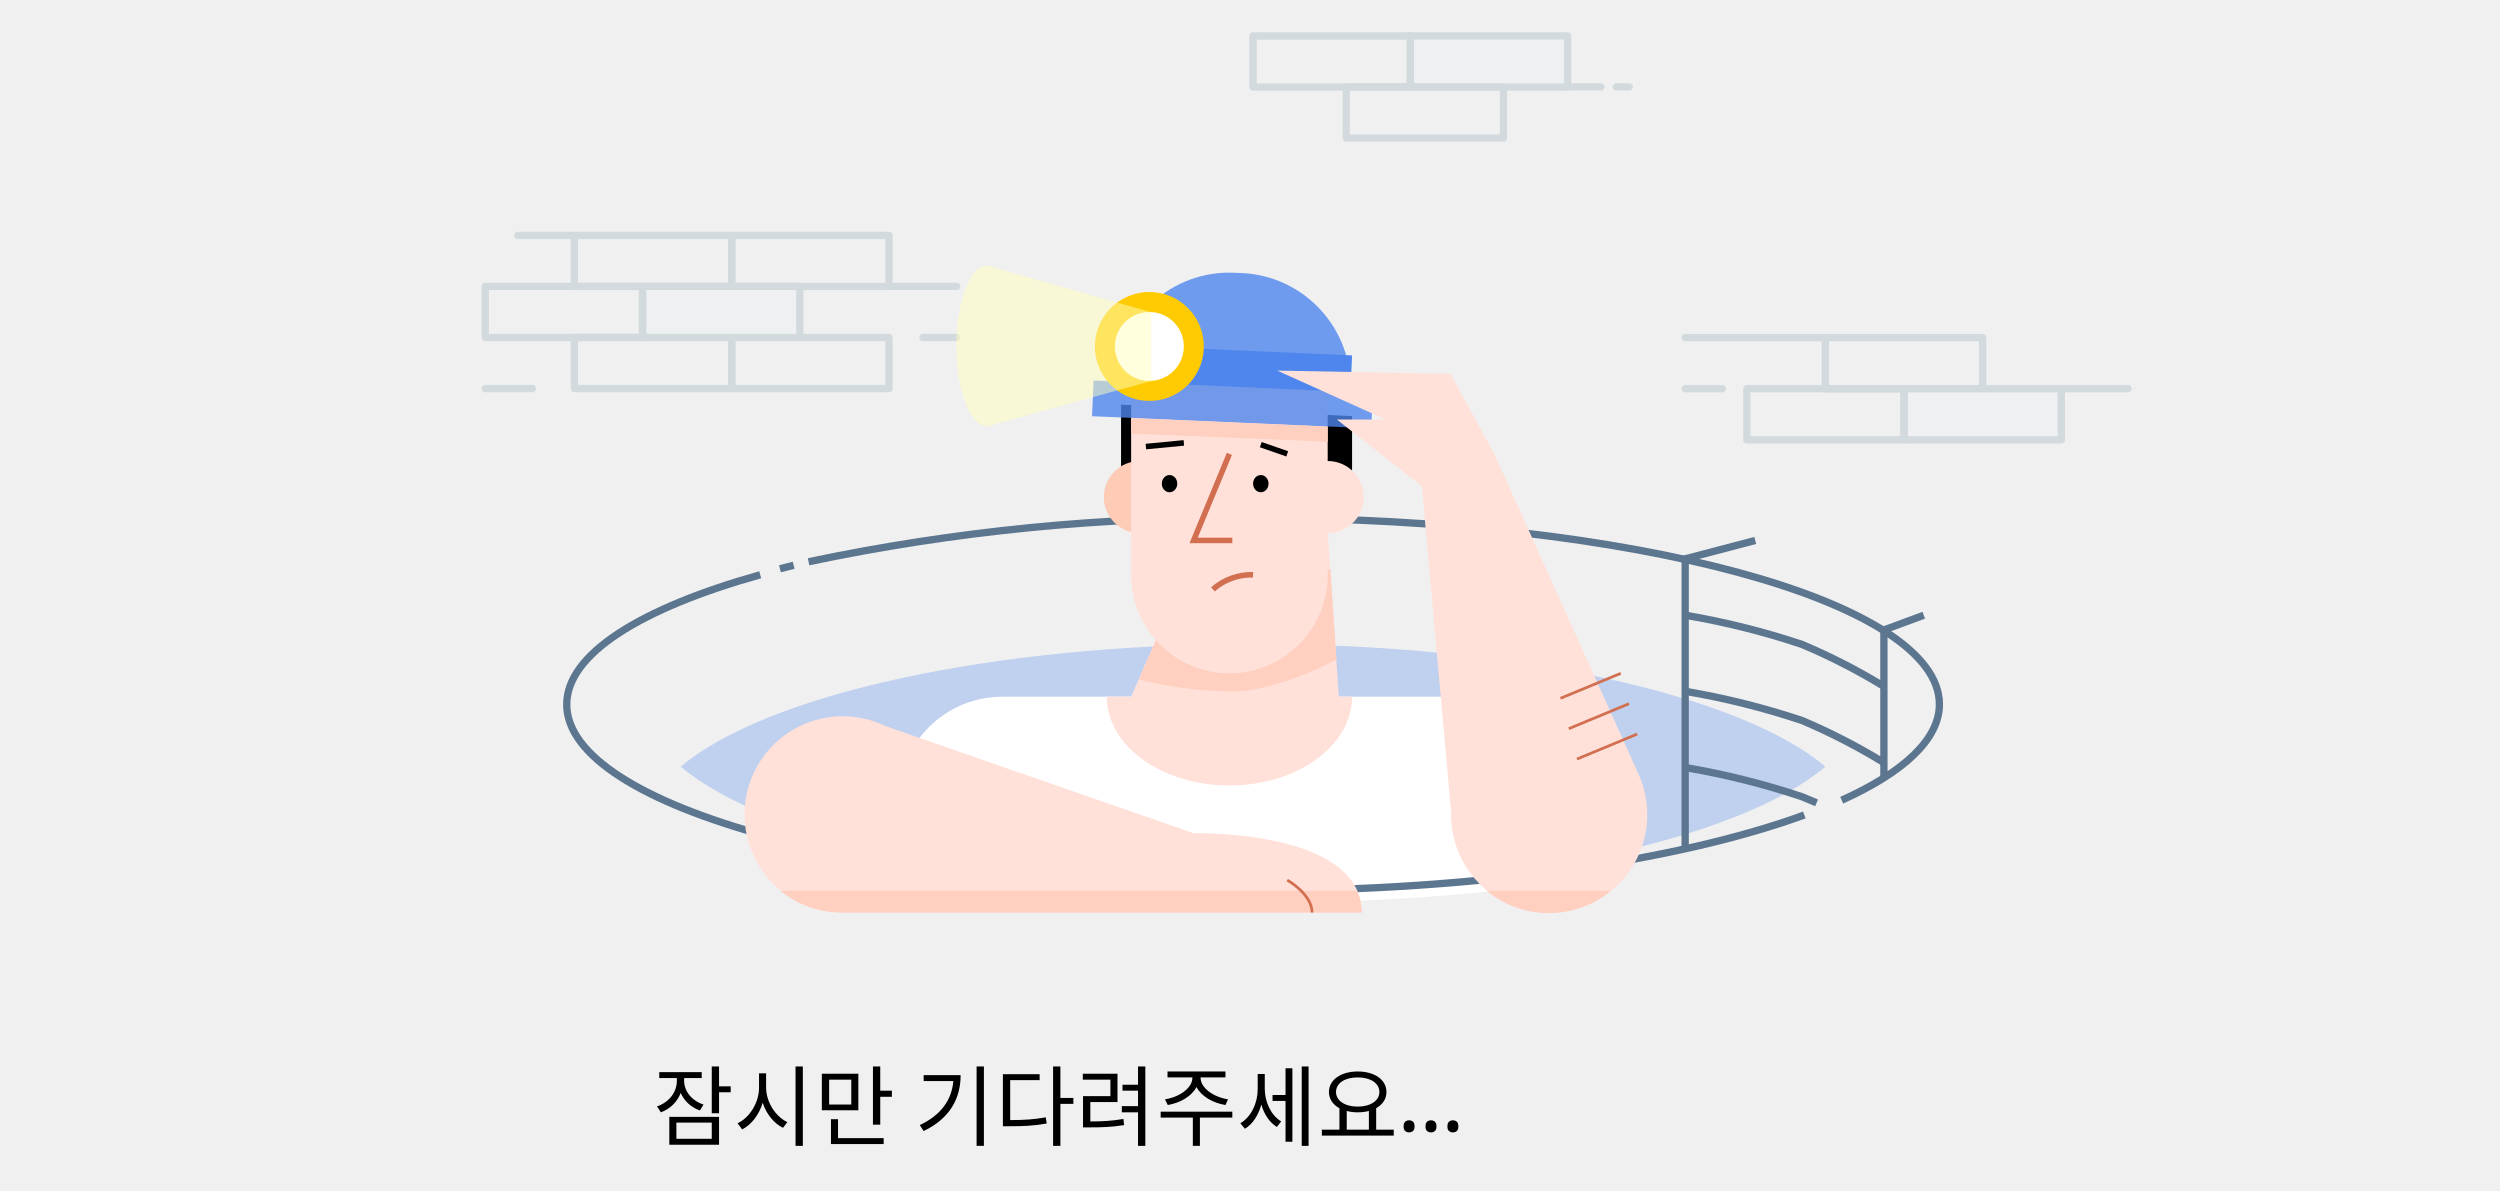
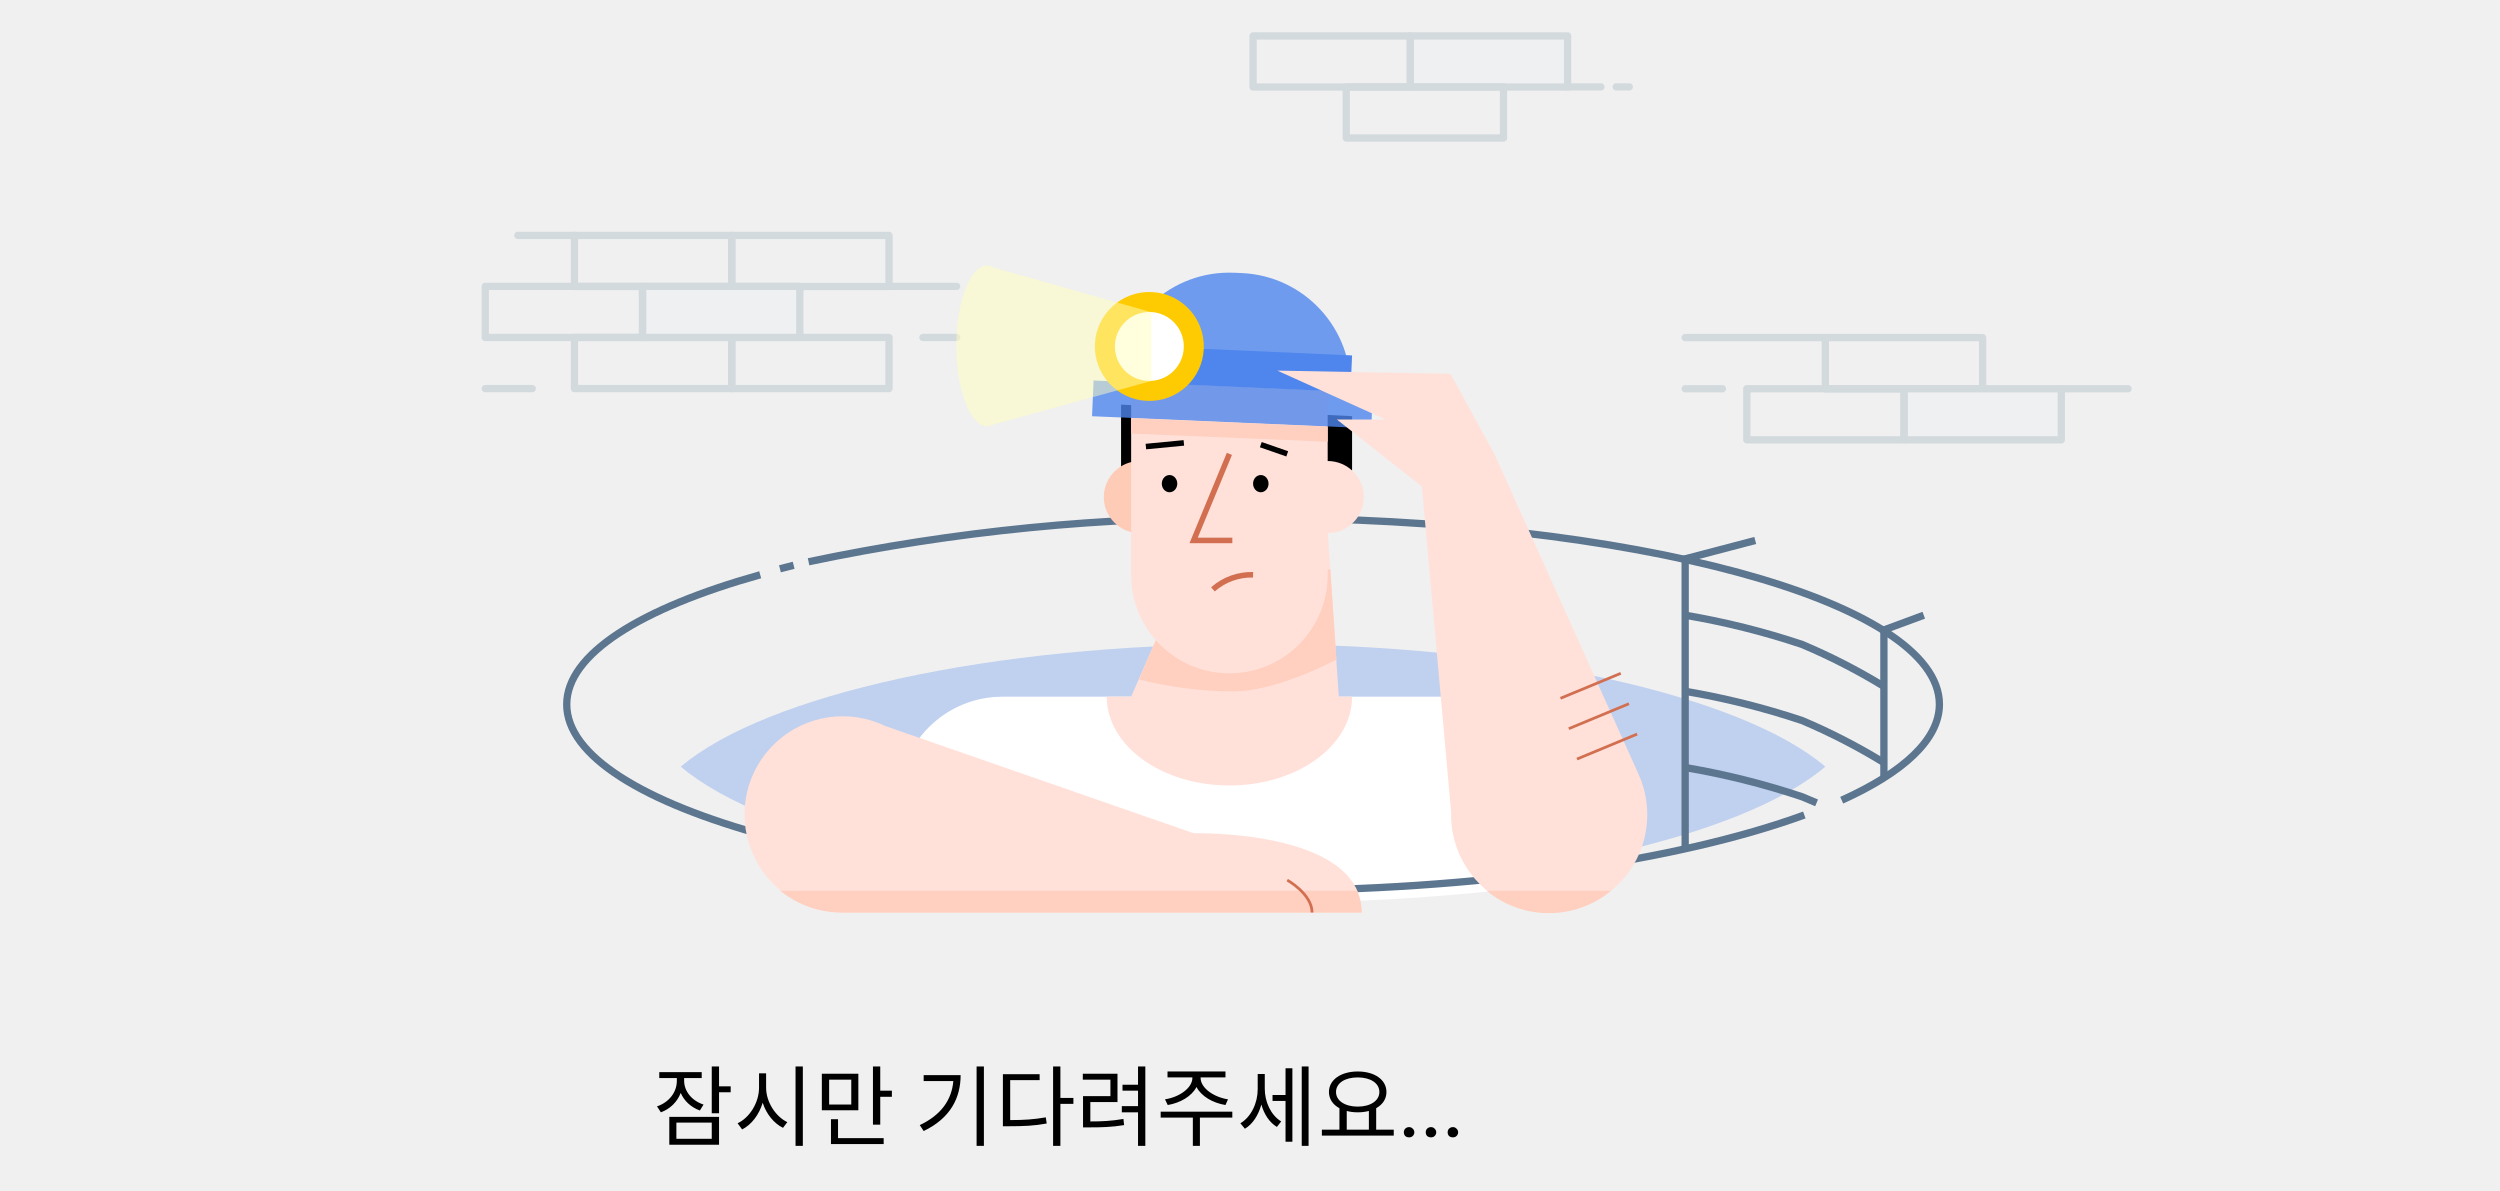
<svg xmlns="http://www.w3.org/2000/svg" id="mainImage_create" data-name="mainImage" viewBox="0 0 171.2 81.5">
  <style id="svgStyle">
            
            .changeColor {
              fill: #4f86ed;
            }

            #title {
              font-size: 50%;
-               font-family: 'Merriweather', serif;
+               font-family: 'Times New Roman', Times, serif;
            }

            .cls-1 {
              opacity: 0.3;
            }

            .cls-7 {
              opacity: 0.8;
            }

            .cls-2 {
              fill: #fff;
            }

            .cls-10,
            .cls-11,
            .cls-12,
            .cls-14,
            .cls-16,
            .cls-3 {
              fill: none;
            }

            .cls-3 {
              stroke: #5c7690;
            }

            .cls-10,
            .cls-11,
            .cls-12,
            .cls-3 {
              stroke-miterlimit: 10;
            }

            .cls-14,
            .cls-15,
            .cls-16,
            .cls-3 {
              stroke-width: 0.5px;
            }

            .cls-4 {
              fill: #ffe1d9;
            }

            .cls-5 {
              fill: #ffcfbf;
            }

            .cls-6 {
              fill: #fecbb6;
            }

            .cls-9 {
              fill: #fecb02;
            }

            .cls-10,
            .cls-12 {
              stroke: #d26f51;
            }

            .cls-10,
            .cls-11 {
              stroke-width: 0.38px;
            }

            .cls-11 {
              stroke: #000;
            }

            .cls-12 {
              stroke-width: 0.19px;
            }

            .cls-13 {
              opacity: 0.45;
            }

            .cls-14,
            .cls-15,
            .cls-16 {
              stroke: #b0bec5;
              stroke-linejoin: round;
            }

            .cls-15 {
              fill: #edf0f2;
            }

            .cls-16 {
              stroke-linecap: round;
            }

            .cls-17 {
              font-family: 'PT Sans', sans-serif;
              font-size: 49.87px;
              font-weight: 700;
            }

            .cls-18 {
              fill: #fffdbb;
              opacity: 0.5;
            }


            /*---------------------------
                   SVG Animate
          ---------------------------*/
            .earMove {
              transition: all ease-in-out 2s;
              transform-origin: 50% 50%;
              animation: earmove 1.5s linear infinite alternate;
            }

            .faceMove {
              transition: all ease-in-out 2s;
              transform-origin: 50% 50%;
              animation: move 1.5s linear infinite alternate;
            }

            .neckMove {
              transition: all ease-in-out 2s;
              transform-origin: 50% 50%;
              animation: neck 1.5s linear infinite alternate;
            }


            @keyframes earmove {
              0% {
                transform: translateX(-0.3px) translateY(0.6px);
              }
              30% {
                transform: translateX(-0.3px) translateY(0.6px);
              }

              60% {
                transform: translateX(-0.7px) translateY(0px);
              }

              70% {
                transform: translateX(-0.7px) translateY(-0.3px);
              }
              100% {
                transform: translateX(-0.7px) translateY(-0.3px);
              }
            }

            @keyframes move {
              0% {
                transform: translateX(-0.3px) translateY(0.6px);
              }
              30% {
                transform: translateX(-0.3px) translateY(0.6px);
              }

              60% {
                transform: translateX(2px) translateY(0px);
              }

              70% {
                transform: translateX(2px) translateY(-0.3px);
              }
              100% {
                transform: translateX(2px) translateY(-0.3px);
              }
            }

            @keyframes neck {
              0% {
                transform: translateY(0.7px);
              }
              50% {
                transform: translateY(0.7px);
              }
              100% {
                transform: translateY(0px);
              }
            }
          </style>
  <path id="c-1" class="changeColor cls-1" d="M46.62,52.5c5.78,4.9,21.14,8.4,39.19,8.4s33.41-3.5,39.19-8.4c-5.78-4.9-21.14-8.4-39.19-8.4S52.41,47.6,46.62,52.5Z" style="fill: rgb(79, 134, 237);" />
  <path class="cls-2" d="M99.73,47.71H68.65a7.13,7.13,0,0,0-7.13,7.13V60a152.58,152.58,0,0,0,24.3,1.83,157.87,157.87,0,0,0,21.05-1.35V54.84A7.13,7.13,0,0,0,99.73,47.71Z" />
  <path class="cls-3" d="M123.56,55.81C115,58.94,101.27,61,85.81,61c-26,0-47-5.71-47-12.76,0-3.45,5.05-6.58,13.25-8.88" />
  <path class="cls-3" d="M55.37,38.47a140,140,0,0,1,30.44-3c26,0,47,5.71,47,12.76,0,2.4-2.44,4.65-6.69,6.57" />
  <path class="cls-3" d="M53.41,38.95l.94-.24" />
  <path class="cls-4" d="M91.68,47.71l-.75-11.2L79.15,43.84l-1.69,3.87H75.79c0,3.36,3.76,6.08,8.4,6.08s8.4-2.72,8.4-6.08Z" />
  <path class="cls-5 neckMove" d="M78,46.53a27.19,27.19,0,0,0,6.41.82c3.1,0,7.11-2.19,7.11-2.19l-.42-6.2L79.15,43.84Z" />
  <polygon class="earMove" points="92.59 32.22 92.59 28.5 76.77 27.71 76.77 32.22 92.59 32.22" />
  <circle class="cls-6 earMove" cx="78.06" cy="34.04" r="2.47" />
  <path class="cls-4" d="M81.74,57.06,60.63,49.72h0A6.72,6.72,0,1,0,57.7,62.49H93.25C93.25,56.78,81.74,57.06,81.74,57.06Z" />
  <path class="cls-4" d="M77.46,25H90.92a0,0,0,0,1,0,0V39.38a6.73,6.73,0,0,1-6.73,6.73h0a6.73,6.73,0,0,1-6.73-6.73V25A0,0,0,0,1,77.46,25Z" />
  <rect id="c-2" class="changeColor cls-7" x="74.82" y="26.48" width="19.14" height="2.45" transform="translate(1.29 -3.65) rotate(2.49)" style="fill: rgb(79, 134, 237);" />
  <path id="c-3" class="changeColor cls-7" d="M84.36,18.69h.5a7.8,7.8,0,0,1,7.8,7.8v0a0,0,0,0,1,0,0H76.56a0,0,0,0,1,0,0v0A7.8,7.8,0,0,1,84.36,18.69Z" transform="translate(1.06 -3.66) rotate(2.49)" style="fill: rgb(79, 134, 237);" />
  <polygon id="c-4" class="changeColor cls-8" points="82.44 23.89 92.18 24.32 92.59 24.34 92.48 26.84 80.96 26.33 82.44 23.89" style="fill: rgb(79, 134, 237);" />
  <circle class="cls-9 faceMove" cx="78.72" cy="23.73" r="3.73" transform="translate(51.58 101.34) rotate(-87.51)" />
  <circle class="cls-2 faceMove" cx="78.72" cy="23.73" r="2.36" transform="translate(51.58 101.34) rotate(-87.51)" />
  <circle class="cls-4 earMove" cx="90.92" cy="34.04" r="2.47" />
  <path class="cls-4" d="M112.2,53l-9.87-21.92-3-5.48-11.86-.22,7.42,3.35H91.55l5.82,4.58,2,22.26h0A6.72,6.72,0,1,0,112.2,53Z" />
  <ellipse class="faceMove" cx="80.09" cy="33.12" rx="0.53" ry="0.59" />
  <ellipse class="faceMove" cx="86.34" cy="33.12" rx="0.53" ry="0.59" />
  <polyline class="cls-10 faceMove" points="84.19 31.08 81.74 37.01 84.39 37.01" />
  <path class="cls-10 faceMove" d="M83.06,40.36a4,4,0,0,1,2.75-1" />
  <line class="cls-11 faceMove" x1="81.07" y1="30.33" x2="78.47" y2="30.58" />
  <line class="cls-11 faceMove" x1="86.34" y1="30.45" x2="88.15" y2="31.08" />
  <line class="cls-12" x1="106.86" y1="47.82" x2="110.99" y2="46.11" />
  <line class="cls-12" x1="107.43" y1="49.9" x2="111.55" y2="48.19" />
  <line class="cls-12" x1="107.99" y1="51.98" x2="112.11" y2="50.27" />
  <g class="cls-13">
    <rect class="cls-14" x="85.81" y="2.46" width="10.77" height="3.5" />
    <rect class="cls-15" x="96.58" y="2.46" width="10.77" height="3.5" />
    <rect class="cls-14" x="92.19" y="5.95" width="10.77" height="3.5" />
    <line class="cls-16" x1="107.36" y1="5.95" x2="109.63" y2="5.95" />
    <line class="cls-16" x1="110.68" y1="5.95" x2="111.57" y2="5.95" />
  </g>
  <g class="cls-13">
    <rect class="cls-16" x="125" y="23.12" width="10.77" height="3.5" />
    <rect class="cls-15" x="130.39" y="26.62" width="10.77" height="3.5" />
    <rect class="cls-16" x="119.62" y="26.62" width="10.77" height="3.5" />
    <line class="cls-16" x1="141.16" y1="26.62" x2="145.73" y2="26.62" />
    <line class="cls-16" x1="125" y1="23.12" x2="115.4" y2="23.12" />
    <line class="cls-16" x1="117.95" y1="26.62" x2="115.4" y2="26.62" />
  </g>
  <g class="cls-13">
    <rect class="cls-16" x="39.34" y="16.12" width="10.77" height="3.5" />
    <rect class="cls-16" x="39.34" y="23.11" width="10.77" height="3.5" />
    <rect class="cls-16" x="50.11" y="23.11" width="10.77" height="3.5" />
    <rect class="cls-16" x="50.11" y="16.12" width="10.77" height="3.5" />
    <rect class="cls-15" x="44" y="19.61" width="10.77" height="3.5" />
    <rect class="cls-16" x="33.23" y="19.61" width="10.77" height="3.5" />
    <line class="cls-16" x1="60.89" y1="19.61" x2="65.51" y2="19.61" />
    <line class="cls-16" x1="39.34" y1="16.12" x2="35.46" y2="16.12" />
    <line class="cls-16" x1="36.45" y1="26.61" x2="33.23" y2="26.61" />
    <line class="cls-16" x1="63.2" y1="23.11" x2="65.51" y2="23.11" />
  </g>
  <polyline class="cls-3" points="115.4 58.12 115.4 38.27 120.2 37.01" />
  <polyline class="cls-3" points="129.01 53.21 129.01 43.14 131.74 42.13" />
  <path class="cls-3" d="M115.4,42.13a53.27,53.27,0,0,1,8,2A42,42,0,0,1,129,47" />
  <path class="cls-3" d="M115.4,47.34a53.27,53.27,0,0,1,8,2A42,42,0,0,1,129,52.22" />
  <path class="cls-3" d="M115.4,52.56a53.27,53.27,0,0,1,8,2l1,.42" />
  <path class="cls-18 faceMove" d="M78.84,26.09l0-4.71L68.05,18.32a.91.91,0,0,0-.45-.13c-1.17,0-2.11,2.46-2.11,5.5s.95,5.5,2.11,5.5a.9.9,0,0,0,.44-.12Z" />
  <path class="cls-5" d="M57.7,62.49H93.25A3.67,3.67,0,0,0,92.92,61H53.43A6.69,6.69,0,0,0,57.7,62.49Z" />
  <path class="cls-12" d="M88.15,60.27s1.7.95,1.7,2.22" />
  <path class="cls-5" d="M101.81,61a6.68,6.68,0,0,0,8.51,0Z" />
  <polygon class="cls-5" points="90.92 30.25 77.46 29.69 77.46 28.64 90.92 29.22 90.92 30.25" />
  <text id="title" transform="matrix(1 0 0 1 44.7249 78)">잠시만 기다려주세요...</text>
</svg>
